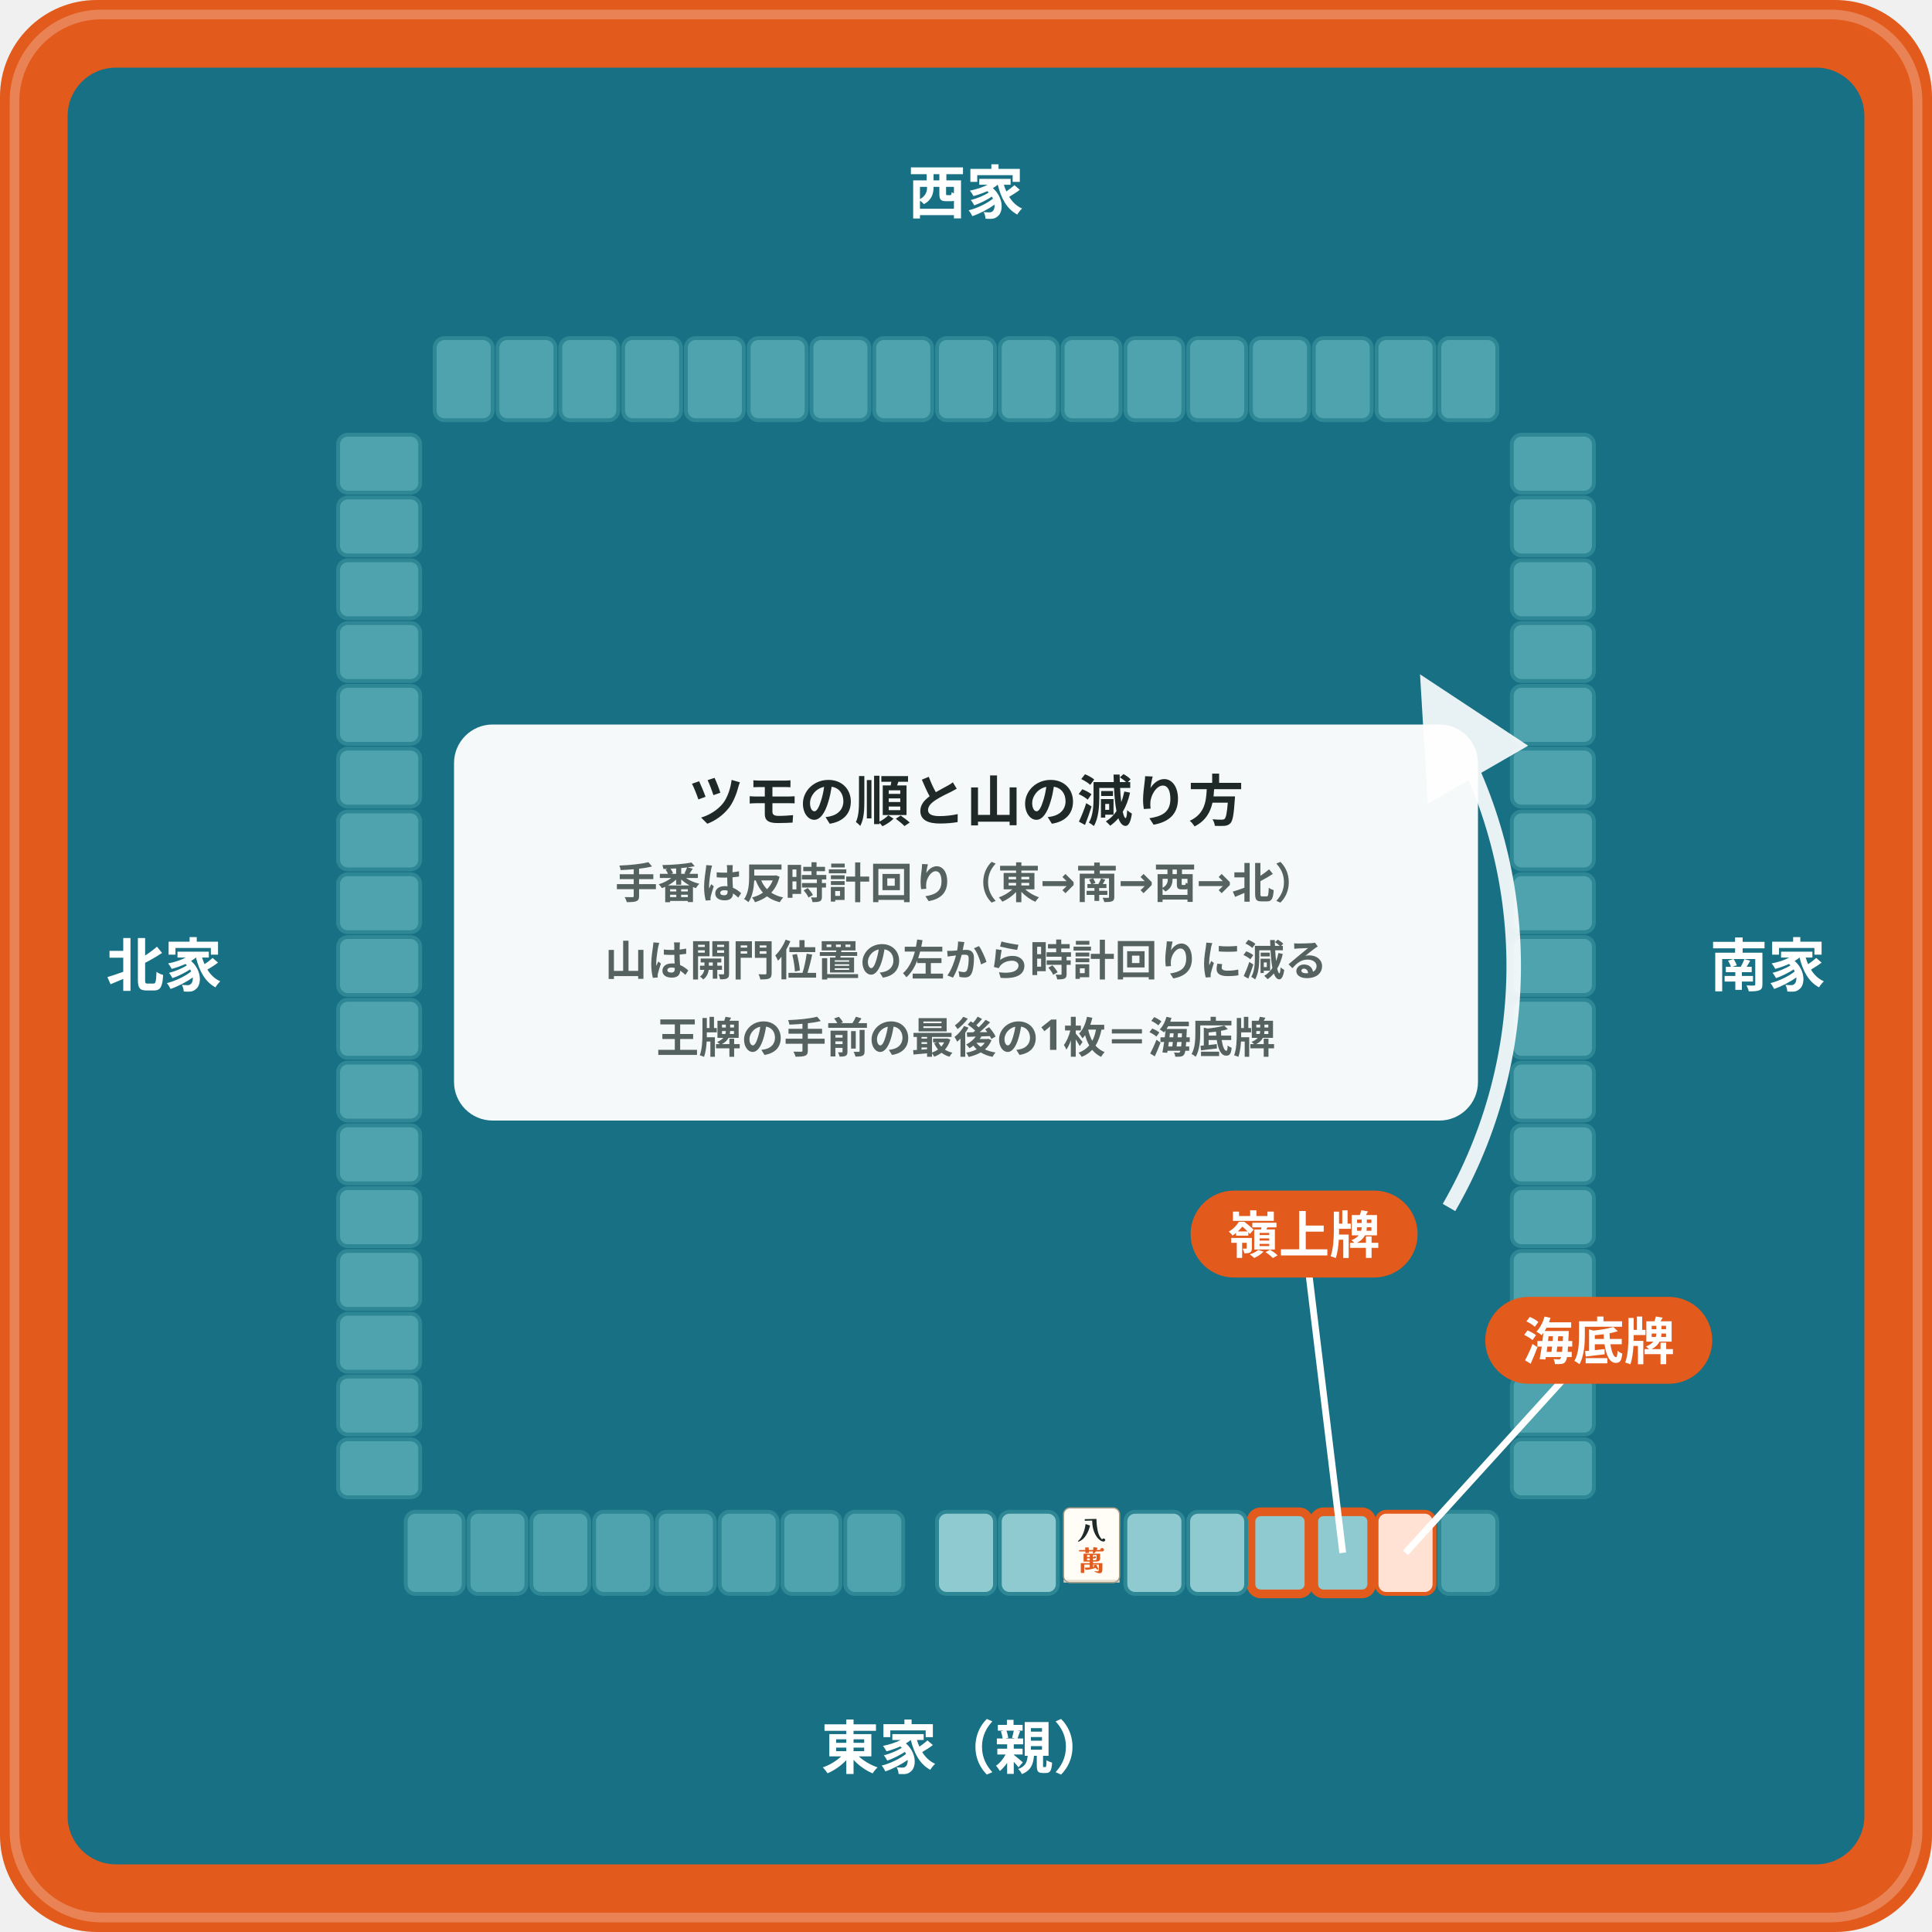
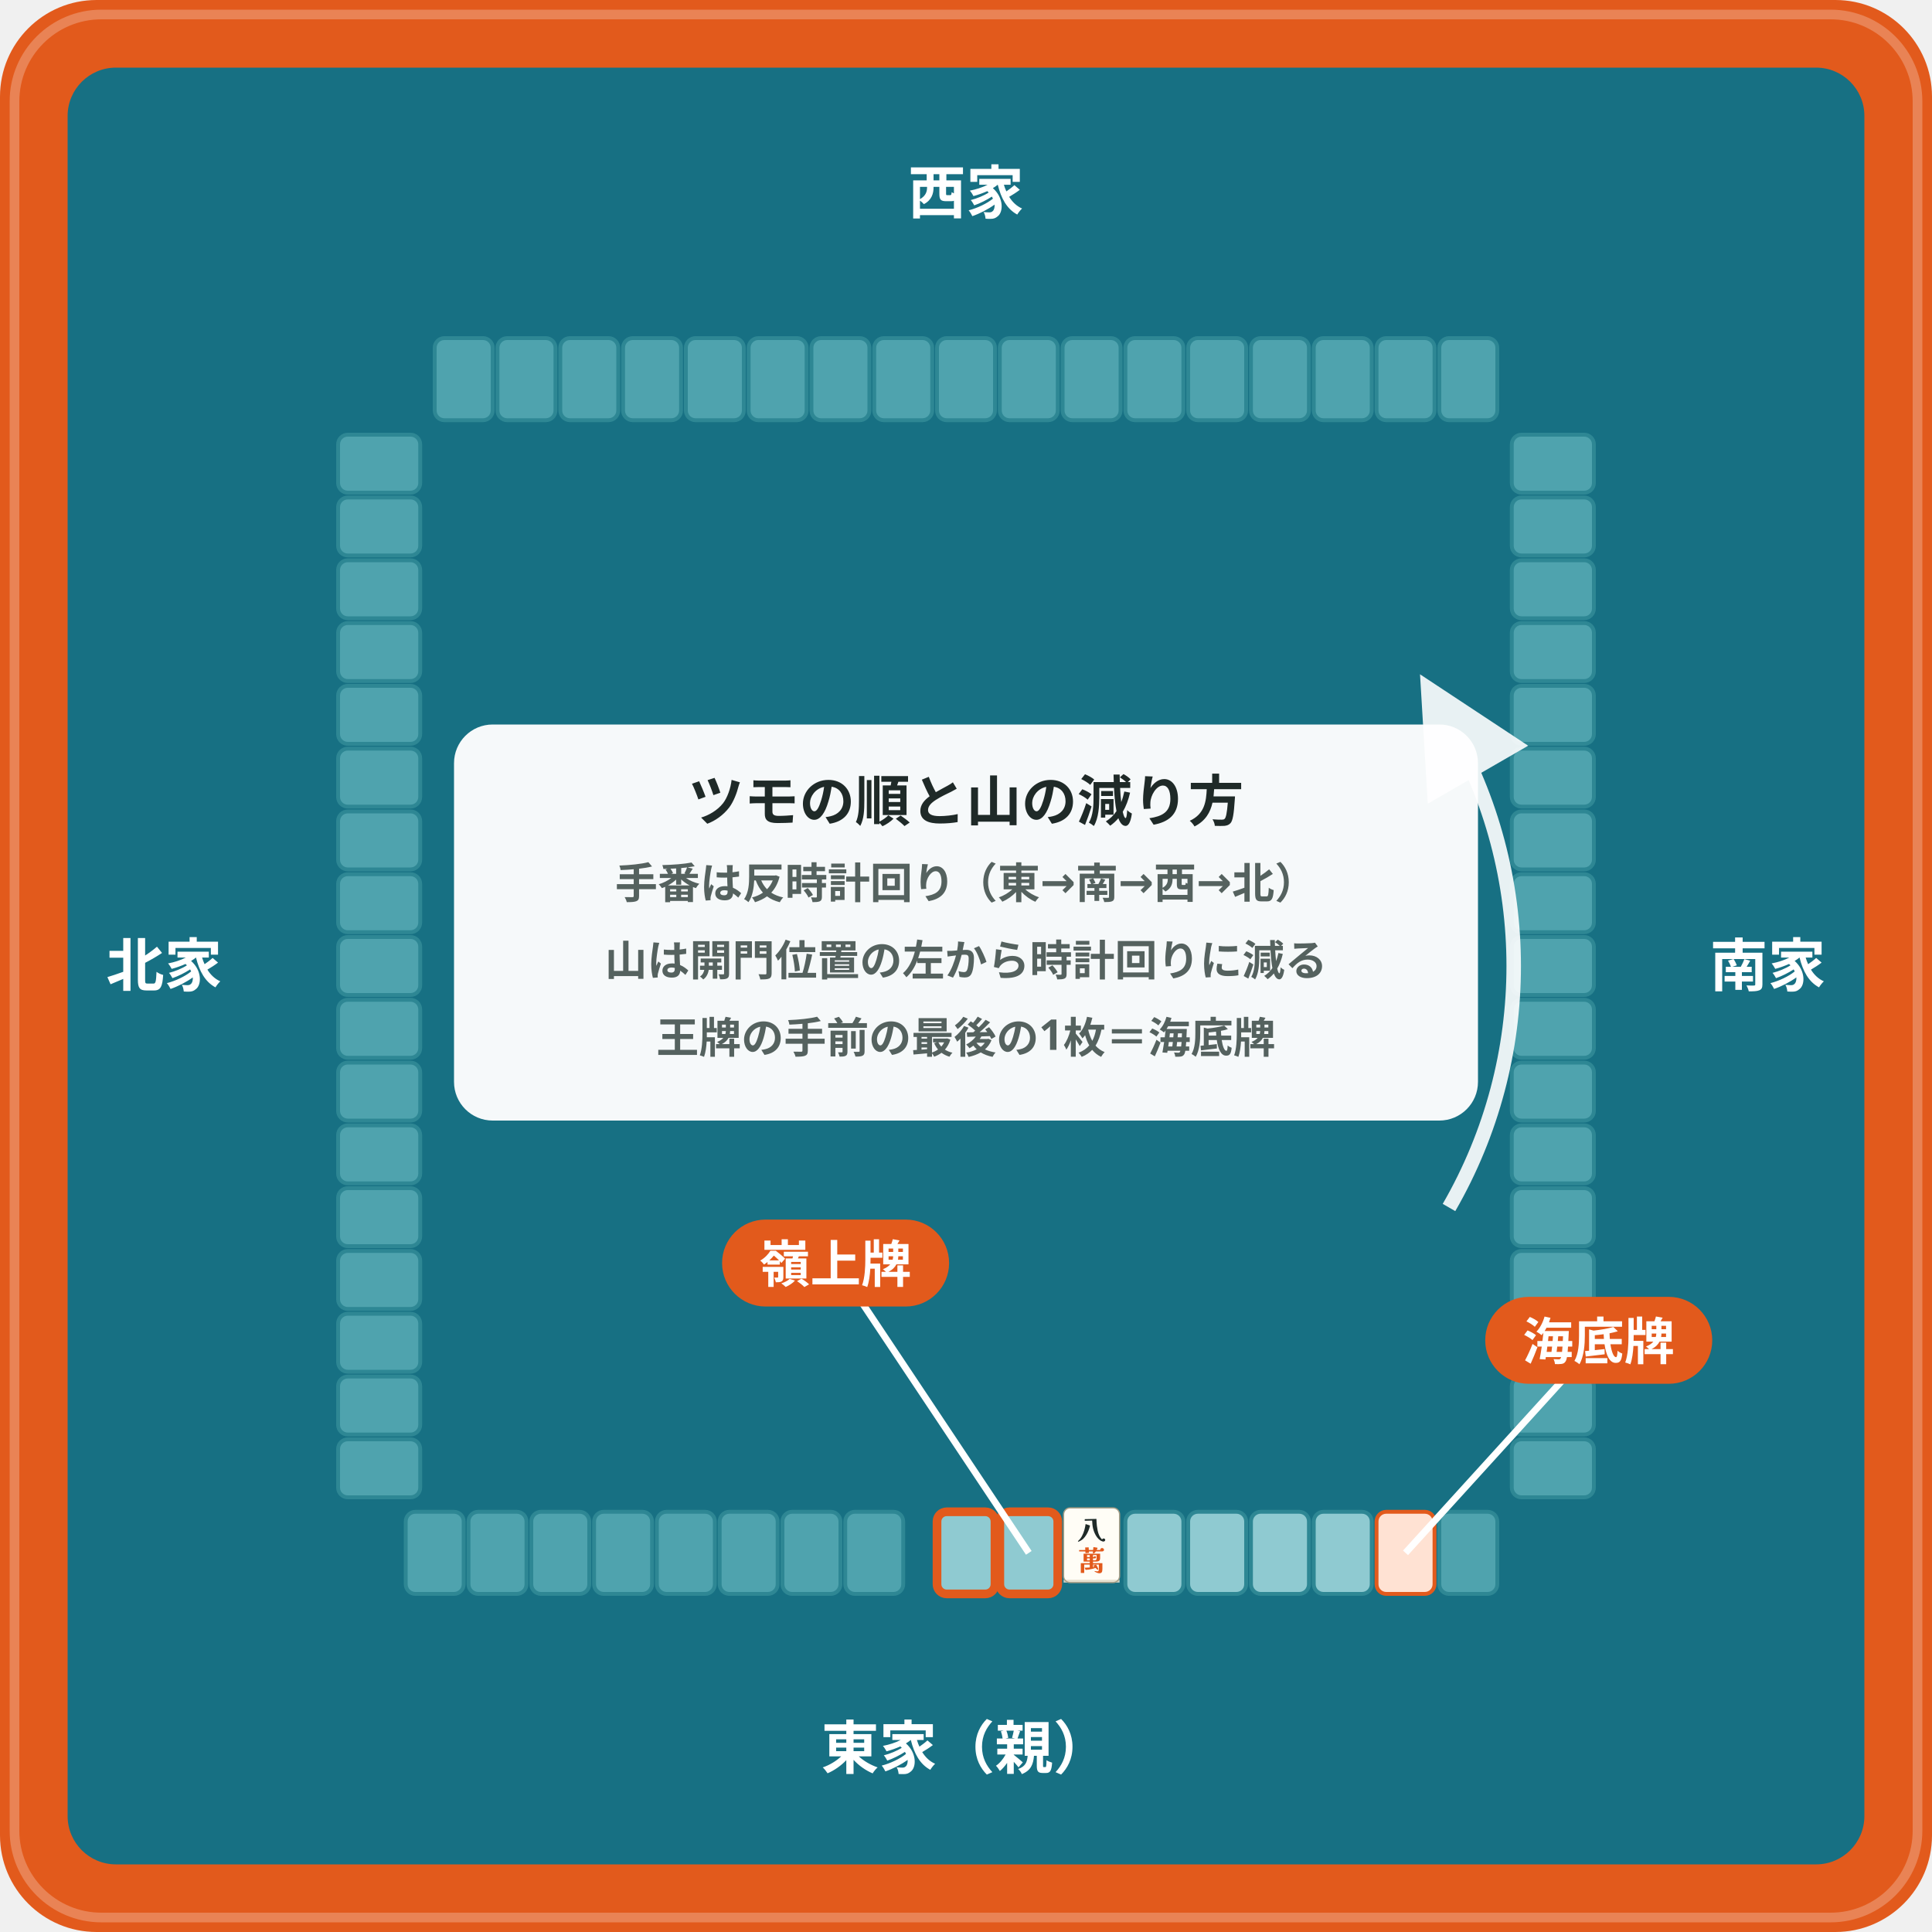
<svg xmlns="http://www.w3.org/2000/svg" viewBox="0 0 400 400" role="img" aria-label="ツモの順と山の減り方の図。手番は反時計回り、山は時計回りに減り、最後の1枚が海底牌">
  <defs>
    <marker id="ah" markerWidth="8" markerHeight="8" refX="4" refY="4" orient="auto">
      <path d="M0 0 L8 4 L0 8 Z" fill="#fff" />
    </marker>
  </defs>
  <rect width="400" height="400" rx="20" fill="#E25A1C" />
  <rect x="3" y="3" width="394" height="394" rx="18" fill="none" stroke="#fff" stroke-opacity=".25" stroke-width="2" />
  <rect x="14" y="14" width="372" height="372" rx="10" fill="#177083" />
  <g transform="rotate(0 200 200)">
    <rect x="298.0" y="313" width="12" height="17" rx="2" fill="#4FA3AE" stroke="#2E8794" stroke-width=".8" />
    <rect x="285.0" y="313" width="12" height="17" rx="2" fill="#FFE2D3" stroke="#E25A1C" stroke-width=".8" />
    <rect x="272.0" y="313" width="12" height="17" rx="2" fill="#8FCAD1" stroke="#2E8794" stroke-width=".8" />
-     <rect x="272.0" y="313" width="12" height="17" rx="2" fill="none" stroke="#E25A1C" stroke-width="1.8" />
    <rect x="259.0" y="313" width="12" height="17" rx="2" fill="#8FCAD1" stroke="#2E8794" stroke-width=".8" />
-     <rect x="259.0" y="313" width="12" height="17" rx="2" fill="none" stroke="#E25A1C" stroke-width="1.8" />
    <rect x="246.0" y="313" width="12" height="17" rx="2" fill="#8FCAD1" stroke="#2E8794" stroke-width=".8" />
    <rect x="233.0" y="313" width="12" height="17" rx="2" fill="#8FCAD1" stroke="#2E8794" stroke-width=".8" />
    <svg x="220.0" y="312" width="12" height="17.2" viewBox="-1 -1 62 89">
      <rect x="0" y="7" width="60" height="80" rx="7" fill="#177083" />
      <rect x="0" y="0" width="60" height="80" rx="7" fill="#FFFDF6" />
      <rect x="0" y="77" width="60" height="3" fill="#E3DCCB" opacity=".9" />
      <rect x="0" y="0" width="60" height="80" rx="7" fill="none" stroke="#A79E87" stroke-width="1.3" />
      <path transform="translate(14.82 34.75) scale(0.03 -0.03)" d="M451 529Q432 443 398.5 357.0Q365 271 316.5 193.0Q268 115 205 52Q182 30 151.0 10.5Q120 -9 91 -25Q82 -29 62.5 -38.5Q43 -48 32 -48Q19 -48 19 -37Q19 -31 22 -27Q23 -25 25.0 -23.0Q27 -21 28 -20Q74 22 106.0 63.5Q138 105 166 160Q216 255 247.0 364.5Q278 474 293 582ZM993 15Q993 -11 972.5 -27.5Q952 -44 926 -44Q913 -44 892.0 -37.0Q871 -30 851.5 -20.5Q832 -11 821 -5Q755 38 703.5 106.5Q652 175 617.0 254.0Q582 333 563 407Q545 479 536.5 555.5Q528 632 526 706L262 699V756L679 765Q681 703 684.5 642.0Q688 581 695 520Q706 434 724.0 345.0Q742 256 778.5 175.5Q815 95 879 31Q888 46 903.0 56.5Q918 67 938 67Q959 67 976.0 50.5Q993 34 993 15Z" fill="#1F2A28" />
      <path transform="translate(14.91 67.52) scale(0.03 -0.03)" d="M438 378V448H341V378ZM438 493V568H341V493ZM682 568H554V493H580Q583 506 595.0 515.5Q607 525 622 525Q638 525 650.0 513.0Q662 501 662 487Q662 470 652.0 459.0Q642 448 622 448H554V378Q568 378 582.5 377.5Q597 377 611 377Q649 377 665.5 395.5Q682 414 682 455ZM889 67Q889 27 882.5 -7.5Q876 -42 852.5 -63.0Q829 -84 778 -84Q755 -84 726.0 -75.0Q697 -66 669.0 -53.5Q641 -41 622 -29Q621 -28 617 -26Q607 -20 607 -14Q607 -5 618 -5Q627 -5 636.0 -6.5Q645 -8 653 -10Q667 -12 681.5 -14.0Q696 -16 711 -16Q736 -16 746.5 -1.5Q757 13 760.0 34.0Q763 55 763 76Q763 114 762.5 152.0Q762 190 762 227H554V135Q566 137 578.5 138.5Q591 140 603 142L559 184Q567 189 586.5 197.5Q606 206 625.5 213.5Q645 221 653 221Q660 221 663.5 219.0Q667 217 671 214Q676 211 687.5 189.0Q699 167 712.0 139.5Q725 112 734.5 89.5Q744 67 744 62Q744 55 738.5 48.0Q733 41 725 41Q719 41 714.5 43.5Q710 46 706 49Q702 52 699.0 55.5Q696 59 692 62L642 109Q594 89 531.5 73.0Q469 57 405.5 47.5Q342 38 289 37L254 116Q302 116 347.5 118.5Q393 121 438 124V227H240V-72H118V276H438V333H218V615H808V456Q808 386 770.0 359.5Q732 333 667 333H554V276H889ZM947 757Q947 726 926.0 711.0Q905 696 875 696H656Q650 686 635.5 669.0Q621 652 604.0 638.5Q587 625 574 625Q549 625 549 649Q549 661 550.5 672.5Q552 684 553 696H406L409 644L285 636L281 696H59V746L279 747L274 838L399 842L404 747H558Q561 773 563.5 798.5Q566 824 569 852Q595 847 619.5 843.5Q644 840 667 836Q669 836 674.5 835.0Q680 834 686 833Q693 832 698.5 831.0Q704 830 705 830Q709 828 712.0 825.5Q715 823 715 818Q715 811 709.0 797.0Q703 783 695.5 769.0Q688 755 682 747H810Q812 773 828.5 795.5Q845 818 876 818Q901 818 924.0 800.0Q947 782 947 757Z" fill="#E25A1C" />
    </svg>
    <rect x="207.0" y="313" width="12" height="17" rx="2" fill="#8FCAD1" stroke="#2E8794" stroke-width=".8" />
+     <rect x="207.0" y="313" width="12" height="17" rx="2" fill="none" stroke="#E25A1C" stroke-width="1.8" />
    <rect x="194.0" y="313" width="12" height="17" rx="2" fill="#8FCAD1" stroke="#2E8794" stroke-width=".8" />
+     <rect x="194.0" y="313" width="12" height="17" rx="2" fill="none" stroke="#E25A1C" stroke-width="1.8" />
    <rect x="175.0" y="313" width="12" height="17" rx="2" fill="#4FA3AE" stroke="#2E8794" stroke-width=".8" />
    <rect x="162.0" y="313" width="12" height="17" rx="2" fill="#4FA3AE" stroke="#2E8794" stroke-width=".8" />
    <rect x="149.0" y="313" width="12" height="17" rx="2" fill="#4FA3AE" stroke="#2E8794" stroke-width=".8" />
    <rect x="136.0" y="313" width="12" height="17" rx="2" fill="#4FA3AE" stroke="#2E8794" stroke-width=".8" />
    <rect x="123.0" y="313" width="12" height="17" rx="2" fill="#4FA3AE" stroke="#2E8794" stroke-width=".8" />
    <rect x="110.0" y="313" width="12" height="17" rx="2" fill="#4FA3AE" stroke="#2E8794" stroke-width=".8" />
    <rect x="97.0" y="313" width="12" height="17" rx="2" fill="#4FA3AE" stroke="#2E8794" stroke-width=".8" />
    <rect x="84.0" y="313" width="12" height="17" rx="2" fill="#4FA3AE" stroke="#2E8794" stroke-width=".8" />
  </g>
  <g transform="rotate(270 200 200)">
    <rect x="298.0" y="313" width="12" height="17" rx="2" fill="#4FA3AE" stroke="#2E8794" stroke-width=".8" />
    <rect x="285.0" y="313" width="12" height="17" rx="2" fill="#4FA3AE" stroke="#2E8794" stroke-width=".8" />
    <rect x="272.0" y="313" width="12" height="17" rx="2" fill="#4FA3AE" stroke="#2E8794" stroke-width=".8" />
    <rect x="259.0" y="313" width="12" height="17" rx="2" fill="#4FA3AE" stroke="#2E8794" stroke-width=".8" />
    <rect x="246.0" y="313" width="12" height="17" rx="2" fill="#4FA3AE" stroke="#2E8794" stroke-width=".8" />
    <rect x="233.0" y="313" width="12" height="17" rx="2" fill="#4FA3AE" stroke="#2E8794" stroke-width=".8" />
    <rect x="220.0" y="313" width="12" height="17" rx="2" fill="#4FA3AE" stroke="#2E8794" stroke-width=".8" />
    <rect x="207.0" y="313" width="12" height="17" rx="2" fill="#4FA3AE" stroke="#2E8794" stroke-width=".8" />
    <rect x="194.0" y="313" width="12" height="17" rx="2" fill="#4FA3AE" stroke="#2E8794" stroke-width=".8" />
    <rect x="181.0" y="313" width="12" height="17" rx="2" fill="#4FA3AE" stroke="#2E8794" stroke-width=".8" />
    <rect x="168.0" y="313" width="12" height="17" rx="2" fill="#4FA3AE" stroke="#2E8794" stroke-width=".8" />
    <rect x="155.0" y="313" width="12" height="17" rx="2" fill="#4FA3AE" stroke="#2E8794" stroke-width=".8" />
    <rect x="142.0" y="313" width="12" height="17" rx="2" fill="#4FA3AE" stroke="#2E8794" stroke-width=".8" />
    <rect x="129.0" y="313" width="12" height="17" rx="2" fill="#4FA3AE" stroke="#2E8794" stroke-width=".8" />
    <rect x="116.0" y="313" width="12" height="17" rx="2" fill="#4FA3AE" stroke="#2E8794" stroke-width=".8" />
    <rect x="103.0" y="313" width="12" height="17" rx="2" fill="#4FA3AE" stroke="#2E8794" stroke-width=".8" />
    <rect x="90.0" y="313" width="12" height="17" rx="2" fill="#4FA3AE" stroke="#2E8794" stroke-width=".8" />
  </g>
  <g transform="rotate(180 200 200)">
    <rect x="298.0" y="313" width="12" height="17" rx="2" fill="#4FA3AE" stroke="#2E8794" stroke-width=".8" />
    <rect x="285.0" y="313" width="12" height="17" rx="2" fill="#4FA3AE" stroke="#2E8794" stroke-width=".8" />
    <rect x="272.0" y="313" width="12" height="17" rx="2" fill="#4FA3AE" stroke="#2E8794" stroke-width=".8" />
    <rect x="259.0" y="313" width="12" height="17" rx="2" fill="#4FA3AE" stroke="#2E8794" stroke-width=".8" />
    <rect x="246.0" y="313" width="12" height="17" rx="2" fill="#4FA3AE" stroke="#2E8794" stroke-width=".8" />
    <rect x="233.0" y="313" width="12" height="17" rx="2" fill="#4FA3AE" stroke="#2E8794" stroke-width=".8" />
    <rect x="220.0" y="313" width="12" height="17" rx="2" fill="#4FA3AE" stroke="#2E8794" stroke-width=".8" />
    <rect x="207.0" y="313" width="12" height="17" rx="2" fill="#4FA3AE" stroke="#2E8794" stroke-width=".8" />
    <rect x="194.0" y="313" width="12" height="17" rx="2" fill="#4FA3AE" stroke="#2E8794" stroke-width=".8" />
    <rect x="181.0" y="313" width="12" height="17" rx="2" fill="#4FA3AE" stroke="#2E8794" stroke-width=".8" />
    <rect x="168.0" y="313" width="12" height="17" rx="2" fill="#4FA3AE" stroke="#2E8794" stroke-width=".8" />
    <rect x="155.0" y="313" width="12" height="17" rx="2" fill="#4FA3AE" stroke="#2E8794" stroke-width=".8" />
    <rect x="142.0" y="313" width="12" height="17" rx="2" fill="#4FA3AE" stroke="#2E8794" stroke-width=".8" />
    <rect x="129.0" y="313" width="12" height="17" rx="2" fill="#4FA3AE" stroke="#2E8794" stroke-width=".8" />
    <rect x="116.0" y="313" width="12" height="17" rx="2" fill="#4FA3AE" stroke="#2E8794" stroke-width=".8" />
    <rect x="103.0" y="313" width="12" height="17" rx="2" fill="#4FA3AE" stroke="#2E8794" stroke-width=".8" />
    <rect x="90.0" y="313" width="12" height="17" rx="2" fill="#4FA3AE" stroke="#2E8794" stroke-width=".8" />
  </g>
  <g transform="rotate(90 200 200)">
    <rect x="298.0" y="313" width="12" height="17" rx="2" fill="#4FA3AE" stroke="#2E8794" stroke-width=".8" />
    <rect x="285.0" y="313" width="12" height="17" rx="2" fill="#4FA3AE" stroke="#2E8794" stroke-width=".8" />
    <rect x="272.0" y="313" width="12" height="17" rx="2" fill="#4FA3AE" stroke="#2E8794" stroke-width=".8" />
    <rect x="259.0" y="313" width="12" height="17" rx="2" fill="#4FA3AE" stroke="#2E8794" stroke-width=".8" />
    <rect x="246.0" y="313" width="12" height="17" rx="2" fill="#4FA3AE" stroke="#2E8794" stroke-width=".8" />
    <rect x="233.0" y="313" width="12" height="17" rx="2" fill="#4FA3AE" stroke="#2E8794" stroke-width=".8" />
    <rect x="220.0" y="313" width="12" height="17" rx="2" fill="#4FA3AE" stroke="#2E8794" stroke-width=".8" />
    <rect x="207.0" y="313" width="12" height="17" rx="2" fill="#4FA3AE" stroke="#2E8794" stroke-width=".8" />
    <rect x="194.0" y="313" width="12" height="17" rx="2" fill="#4FA3AE" stroke="#2E8794" stroke-width=".8" />
    <rect x="181.0" y="313" width="12" height="17" rx="2" fill="#4FA3AE" stroke="#2E8794" stroke-width=".8" />
    <rect x="168.0" y="313" width="12" height="17" rx="2" fill="#4FA3AE" stroke="#2E8794" stroke-width=".8" />
    <rect x="155.0" y="313" width="12" height="17" rx="2" fill="#4FA3AE" stroke="#2E8794" stroke-width=".8" />
    <rect x="142.0" y="313" width="12" height="17" rx="2" fill="#4FA3AE" stroke="#2E8794" stroke-width=".8" />
    <rect x="129.0" y="313" width="12" height="17" rx="2" fill="#4FA3AE" stroke="#2E8794" stroke-width=".8" />
    <rect x="116.0" y="313" width="12" height="17" rx="2" fill="#4FA3AE" stroke="#2E8794" stroke-width=".8" />
    <rect x="103.0" y="313" width="12" height="17" rx="2" fill="#4FA3AE" stroke="#2E8794" stroke-width=".8" />
    <rect x="90.0" y="313" width="12" height="17" rx="2" fill="#4FA3AE" stroke="#2E8794" stroke-width=".8" />
  </g>
  <text x="200" y="362" text-anchor="middle" dominant-baseline="middle" font-size="12" font-weight="900" fill="#fff" font-family="Noto Sans JP, sans-serif">東家（親）</text>
  <text x="366" y="200" text-anchor="middle" dominant-baseline="middle" font-size="12" font-weight="900" fill="#fff" font-family="Noto Sans JP, sans-serif">南家</text>
  <text x="200" y="40" text-anchor="middle" dominant-baseline="middle" font-size="12" font-weight="900" fill="#fff" font-family="Noto Sans JP, sans-serif">西家</text>
  <text x="34" y="200" text-anchor="middle" dominant-baseline="middle" font-size="12" font-weight="900" fill="#fff" font-family="Noto Sans JP, sans-serif">北家</text>
  <rect x="94" y="150" width="212" height="82" rx="8" fill="#fff" opacity=".96" />
  <text x="200" y="170" text-anchor="middle" font-size="11.5" font-weight="900" fill="#1F2A28" font-family="Noto Sans JP, sans-serif">ツモの順と山の減り方</text>
  <text x="200" y="186" text-anchor="middle" font-size="8.8" font-weight="700" fill="#55625F" font-family="Noto Sans JP, sans-serif">手番は反時計回り（東→南→西→北）</text>
  <text x="200" y="202" text-anchor="middle" font-size="8.8" font-weight="700" fill="#55625F" font-family="Noto Sans JP, sans-serif">山は開門位置の左から時計回りに減る</text>
  <text x="200" y="218" text-anchor="middle" font-size="8.8" font-weight="700" fill="#55625F" font-family="Noto Sans JP, sans-serif">王牌の手前の最後の1枚＝海底牌</text>
  <path d="M300 250 A100 100 0 0 0 300 150" fill="none" stroke="#fff" stroke-width="3" marker-end="url(#ah)" opacity=".9" />
  <line x1="291.0" y1="321.5" x2="331.0" y2="277.5" stroke="#fff" stroke-width="1.4" />
  <rect x="307.5" y="268.5" width="47.0" height="18" rx="9" fill="#E25A1C" />
  <text x="331.0" y="281.5" text-anchor="middle" font-size="10.5" font-weight="900" fill="#fff" font-family="Noto Sans JP, sans-serif">海底牌</text>
-   <line x1="278.0" y1="321.5" x2="270.0" y2="255.5" stroke="#fff" stroke-width="1.4" />
-   <rect x="246.5" y="246.5" width="47.0" height="18" rx="9" fill="#E25A1C" />
-   <text x="270.0" y="259.5" text-anchor="middle" font-size="10.5" font-weight="900" fill="#fff" font-family="Noto Sans JP, sans-serif">嶺上牌</text>
+   <line x1="213.0" y1="321.5" x2="173.0" y2="261.5" stroke="#fff" stroke-width="1.4" />
+   <rect x="149.5" y="252.5" width="47.0" height="18" rx="9" fill="#E25A1C" />
+   <text x="173.0" y="265.5" text-anchor="middle" font-size="10.5" font-weight="900" fill="#fff" font-family="Noto Sans JP, sans-serif">嶺上牌</text>
</svg>
